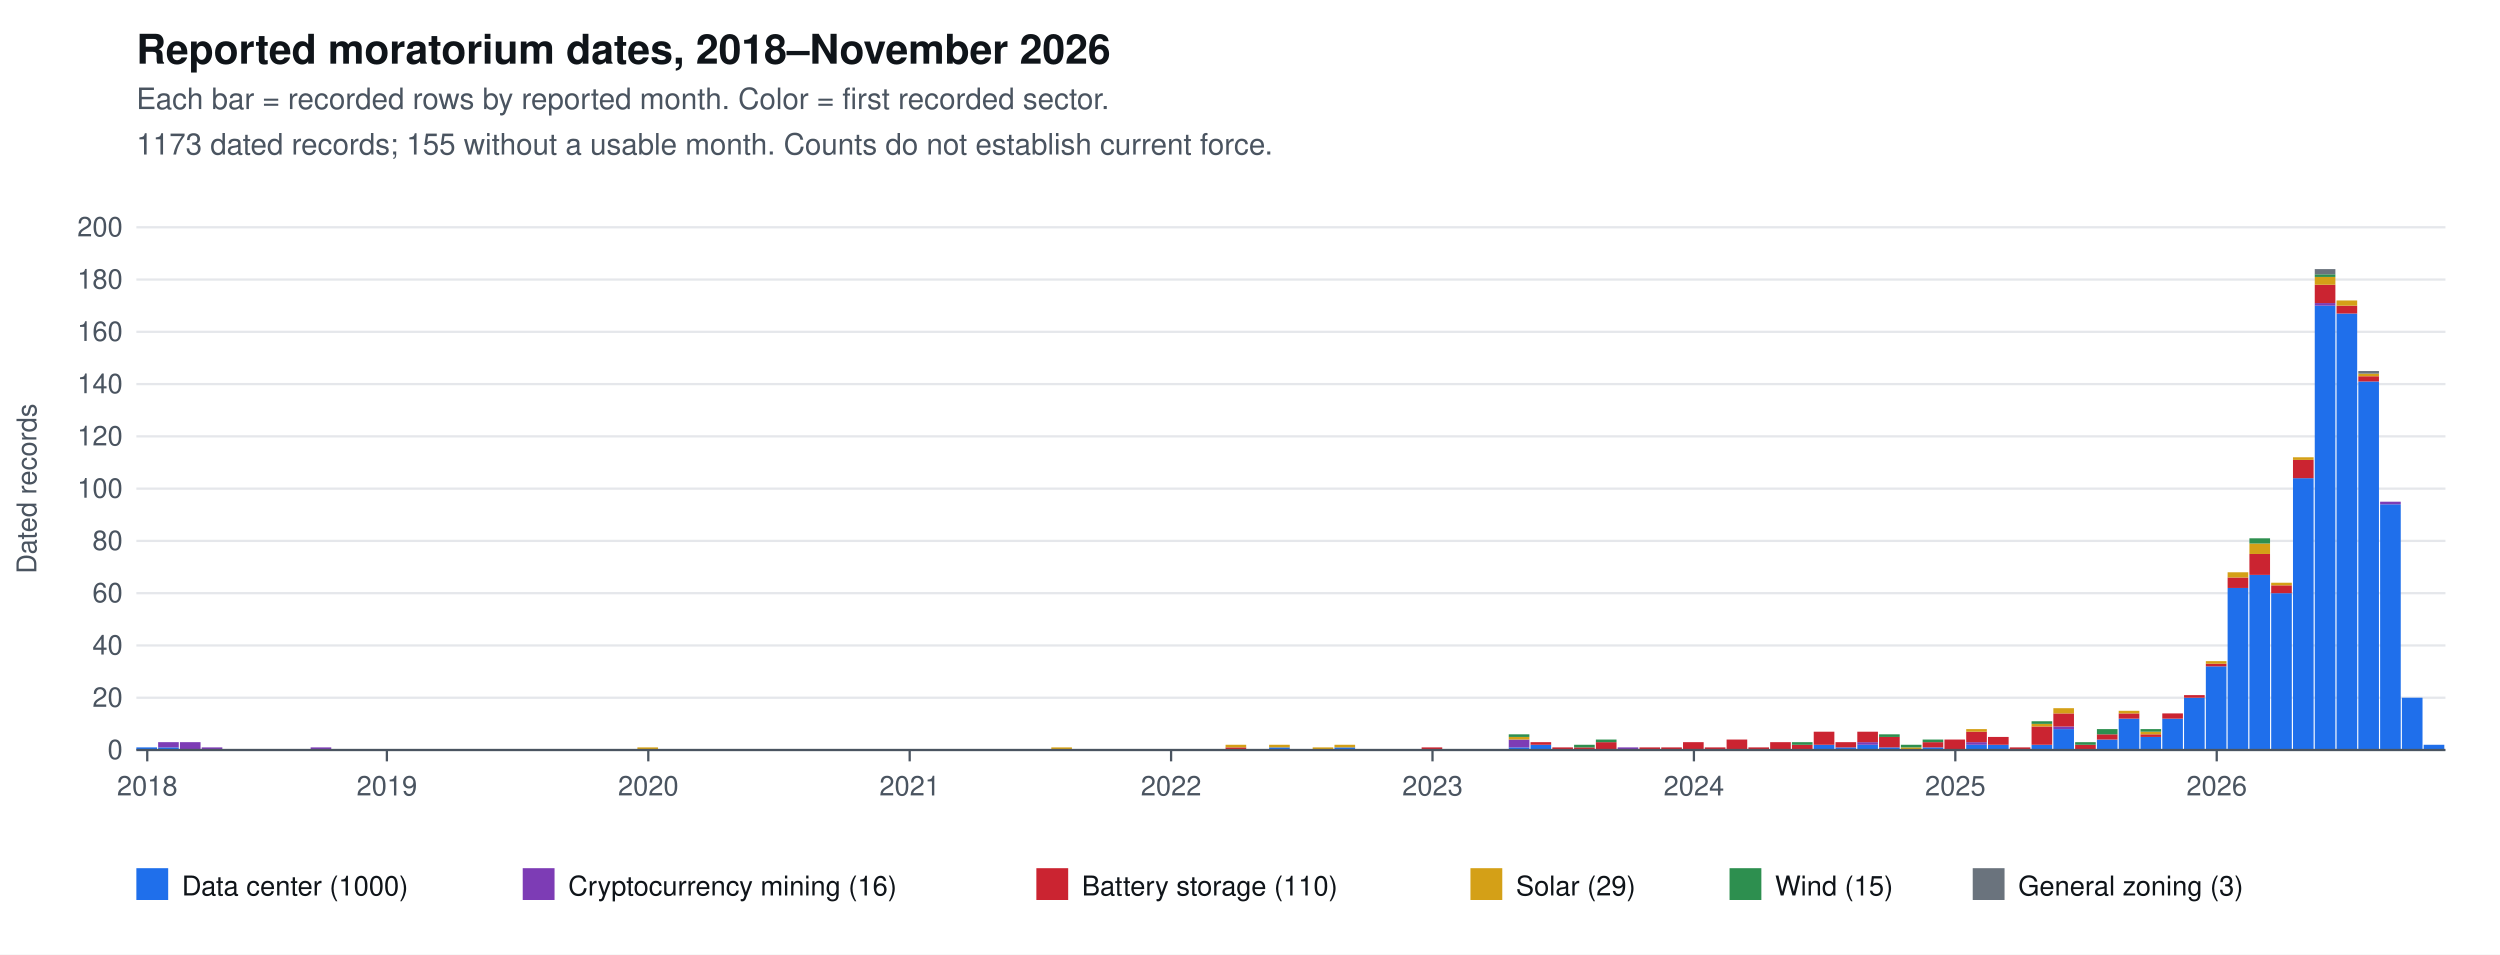
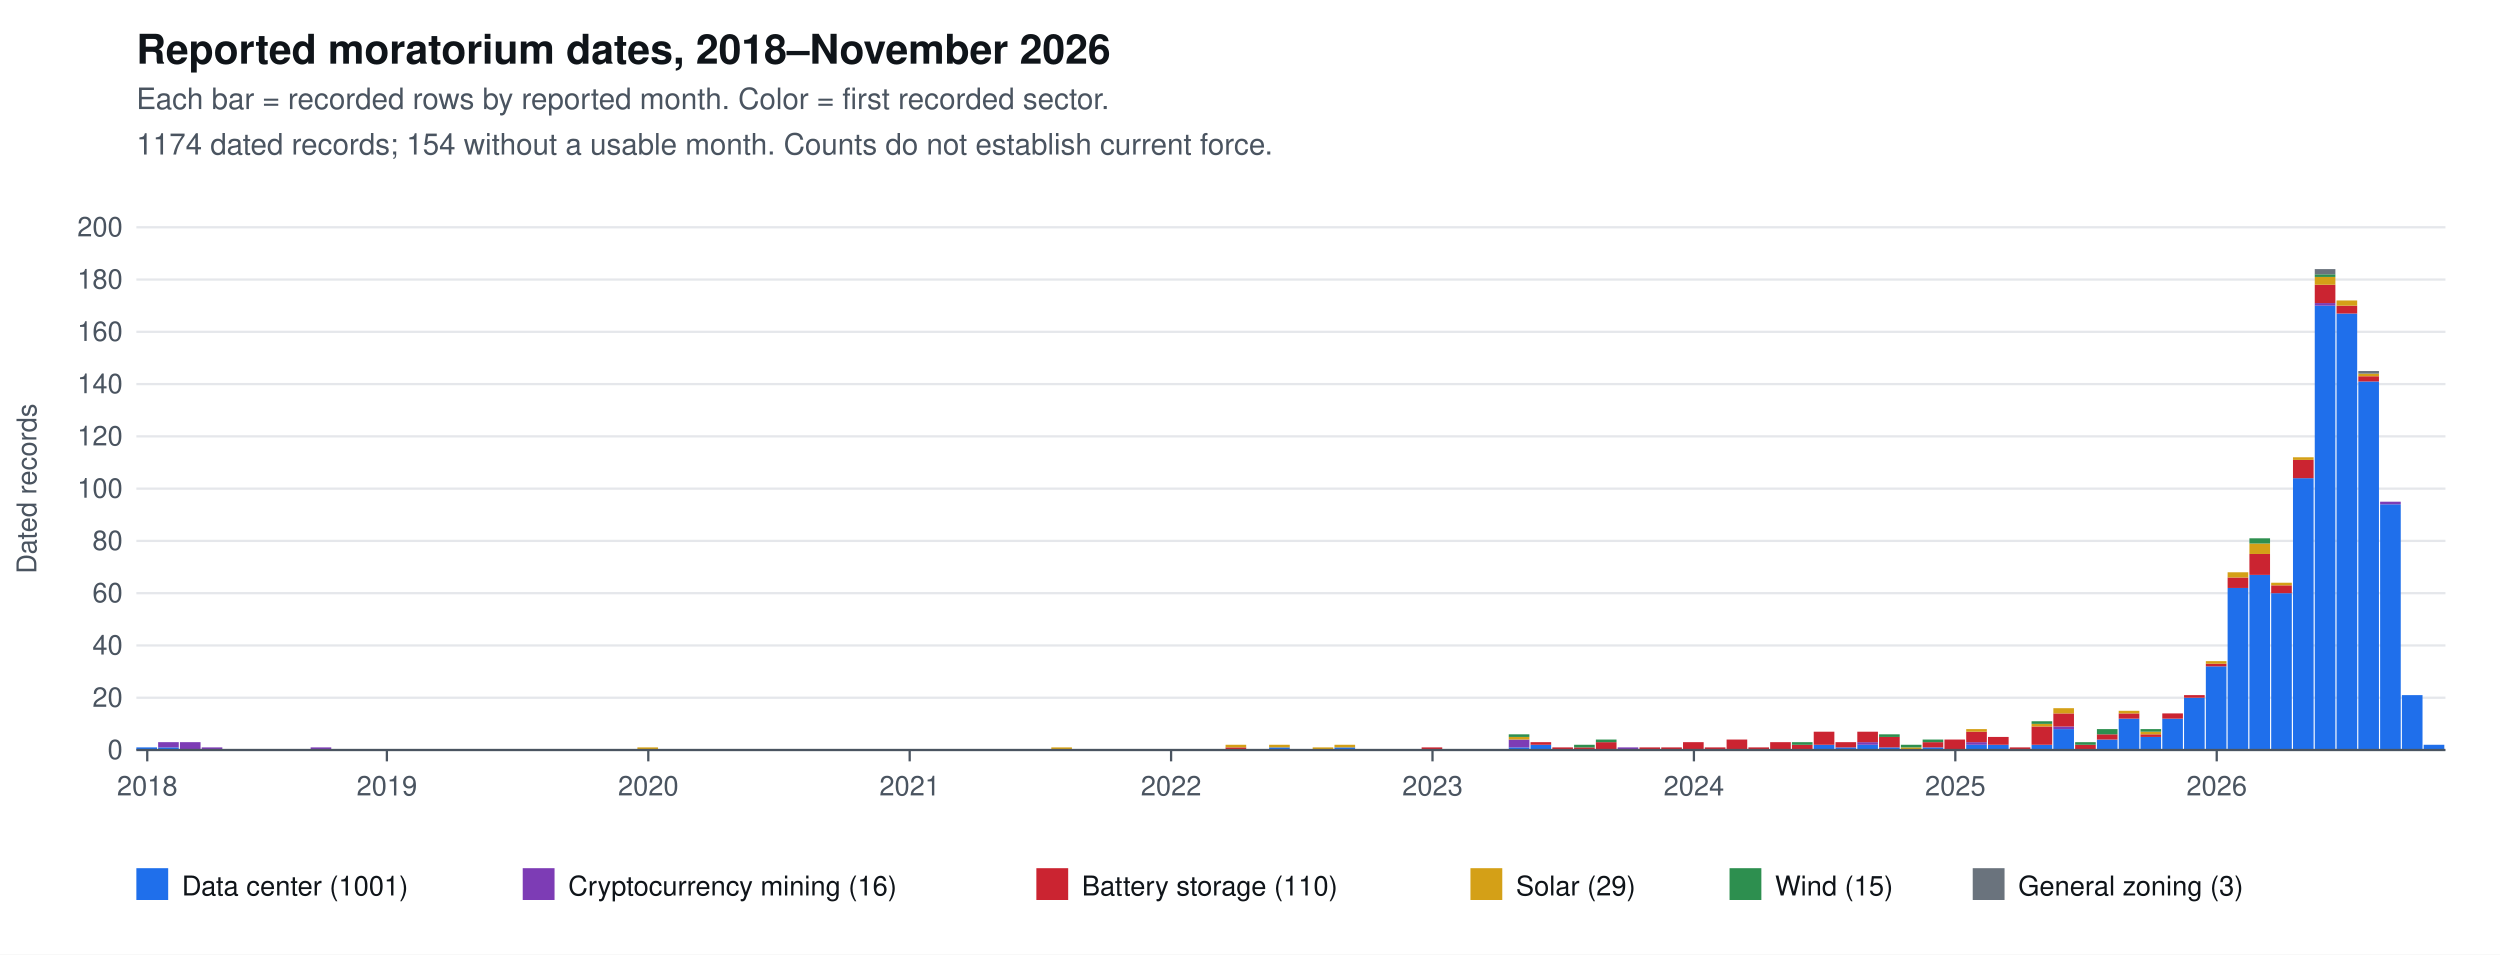
<svg xmlns="http://www.w3.org/2000/svg" viewBox="0 0 1100 420" width="100%" height="auto" font-family="ui-sans-serif, system-ui, -apple-system, Helvetica, Arial, sans-serif" font-size="12" role="img" aria-label="Reported moratorium dates, 2018 through November 2026">
  <rect width="1100" height="420" fill="white" />
  <text x="60" y="28" font-size="18" font-weight="600" fill="#0f1419">Reported moratorium dates, 2018–November 2026</text>
  <text x="60" y="48" font-size="13" fill="#4a5460">Each bar = recorded rows by reported month. Color = first recorded sector.</text>
-   <text x="60" y="68" font-size="13" fill="#4a5460">1173 dated records; 155 without a usable month. Counts do not establish current force.</text>
+   <text x="60" y="68" font-size="13" fill="#4a5460">1174 dated records; 154 without a usable month. Counts do not establish current force.</text>
  <g stroke="#e5e7eb" stroke-width="1">
    <line x1="60" x2="1076" y1="330.0" y2="330.0" />
    <line x1="60" x2="1076" y1="307.0" y2="307.0" />
    <line x1="60" x2="1076" y1="284.0" y2="284.0" />
    <line x1="60" x2="1076" y1="261.0" y2="261.0" />
    <line x1="60" x2="1076" y1="238.0" y2="238.0" />
    <line x1="60" x2="1076" y1="215.0" y2="215.0" />
    <line x1="60" x2="1076" y1="192.0" y2="192.0" />
    <line x1="60" x2="1076" y1="169.0" y2="169.0" />
    <line x1="60" x2="1076" y1="146.0" y2="146.0" />
    <line x1="60" x2="1076" y1="123.0" y2="123.0" />
    <line x1="60" x2="1076" y1="100.0" y2="100.0" />
  </g>
  <g fill="#4a5460" text-anchor="end">
    <text x="54" y="334.0">0</text>
    <text x="54" y="311.0">20</text>
    <text x="54" y="288.0">40</text>
    <text x="54" y="265.0">60</text>
    <text x="54" y="242.0">80</text>
    <text x="54" y="219.0">100</text>
    <text x="54" y="196.0">120</text>
    <text x="54" y="173.0">140</text>
    <text x="54" y="150.0">160</text>
    <text x="54" y="127.0">180</text>
    <text x="54" y="104.0">200</text>
  </g>
  <text x="16" y="215.0" fill="#4a5460" text-anchor="middle" transform="rotate(-90 16 215.0)">Dated records</text>
  <g>
    <rect x="60.00" y="328.85" width="9.08" height="1.15" fill="#1f6feb" />
    <rect x="69.58" y="328.85" width="9.08" height="1.15" fill="#1f6feb" />
    <rect x="69.58" y="326.55" width="9.08" height="2.30" fill="#7d3cb5" />
    <rect x="79.17" y="326.55" width="9.08" height="3.45" fill="#7d3cb5" />
    <rect x="88.75" y="328.85" width="9.08" height="1.15" fill="#7d3cb5" />
    <rect x="136.68" y="328.85" width="9.08" height="1.15" fill="#7d3cb5" />
    <rect x="280.45" y="328.85" width="9.08" height="1.15" fill="#d4a017" />
    <rect x="462.57" y="328.85" width="9.08" height="1.15" fill="#d4a017" />
    <rect x="539.25" y="328.85" width="9.08" height="1.15" fill="#cb2431" />
    <rect x="539.25" y="327.70" width="9.08" height="1.15" fill="#d4a017" />
    <rect x="558.42" y="328.85" width="9.08" height="1.15" fill="#1f6feb" />
    <rect x="558.42" y="327.70" width="9.08" height="1.15" fill="#d4a017" />
    <rect x="577.58" y="328.85" width="9.08" height="1.15" fill="#d4a017" />
    <rect x="587.17" y="328.85" width="9.08" height="1.15" fill="#1f6feb" />
    <rect x="587.17" y="327.70" width="9.08" height="1.15" fill="#d4a017" />
    <rect x="625.51" y="328.85" width="9.08" height="1.15" fill="#cb2431" />
    <rect x="663.85" y="328.85" width="9.08" height="1.15" fill="#1f6feb" />
    <rect x="663.85" y="325.40" width="9.08" height="3.45" fill="#7d3cb5" />
    <rect x="663.85" y="324.25" width="9.08" height="1.15" fill="#d4a017" />
    <rect x="663.85" y="323.10" width="9.08" height="1.15" fill="#2d8f4f" />
    <rect x="673.43" y="327.70" width="9.08" height="2.30" fill="#1f6feb" />
    <rect x="673.43" y="326.55" width="9.08" height="1.15" fill="#cb2431" />
    <rect x="683.02" y="328.85" width="9.08" height="1.15" fill="#cb2431" />
    <rect x="692.60" y="328.85" width="9.08" height="1.15" fill="#cb2431" />
    <rect x="692.60" y="327.70" width="9.08" height="1.15" fill="#2d8f4f" />
    <rect x="702.19" y="326.55" width="9.08" height="3.45" fill="#cb2431" />
    <rect x="702.19" y="325.40" width="9.08" height="1.15" fill="#2d8f4f" />
    <rect x="711.77" y="328.85" width="9.08" height="1.15" fill="#7d3cb5" />
    <rect x="721.36" y="328.85" width="9.08" height="1.15" fill="#cb2431" />
    <rect x="730.94" y="328.85" width="9.08" height="1.15" fill="#cb2431" />
    <rect x="740.53" y="326.55" width="9.08" height="3.45" fill="#cb2431" />
    <rect x="750.11" y="328.85" width="9.08" height="1.15" fill="#cb2431" />
    <rect x="759.70" y="325.40" width="9.08" height="4.60" fill="#cb2431" />
    <rect x="769.28" y="328.85" width="9.08" height="1.15" fill="#cb2431" />
    <rect x="778.87" y="326.55" width="9.08" height="3.45" fill="#cb2431" />
    <rect x="788.45" y="327.70" width="9.08" height="2.30" fill="#cb2431" />
    <rect x="788.45" y="326.55" width="9.08" height="1.15" fill="#2d8f4f" />
    <rect x="798.04" y="327.70" width="9.08" height="2.30" fill="#1f6feb" />
    <rect x="798.04" y="321.95" width="9.08" height="5.75" fill="#cb2431" />
    <rect x="807.62" y="328.85" width="9.08" height="1.15" fill="#1f6feb" />
    <rect x="807.62" y="326.55" width="9.08" height="2.30" fill="#cb2431" />
    <rect x="817.21" y="327.70" width="9.08" height="2.30" fill="#1f6feb" />
    <rect x="817.21" y="326.55" width="9.08" height="1.15" fill="#7d3cb5" />
    <rect x="817.21" y="321.95" width="9.08" height="4.60" fill="#cb2431" />
    <rect x="826.79" y="328.85" width="9.08" height="1.15" fill="#1f6feb" />
    <rect x="826.79" y="324.25" width="9.08" height="4.60" fill="#cb2431" />
    <rect x="826.79" y="323.10" width="9.08" height="1.15" fill="#2d8f4f" />
    <rect x="836.38" y="328.85" width="9.08" height="1.15" fill="#d4a017" />
    <rect x="836.38" y="327.70" width="9.08" height="1.15" fill="#2d8f4f" />
    <rect x="845.96" y="328.85" width="9.08" height="1.15" fill="#1f6feb" />
    <rect x="845.96" y="326.55" width="9.08" height="2.30" fill="#cb2431" />
    <rect x="845.96" y="325.40" width="9.08" height="1.15" fill="#2d8f4f" />
    <rect x="855.55" y="325.40" width="9.08" height="4.60" fill="#cb2431" />
    <rect x="865.13" y="327.70" width="9.08" height="2.30" fill="#1f6feb" />
    <rect x="865.13" y="326.55" width="9.08" height="1.15" fill="#7d3cb5" />
    <rect x="865.13" y="321.95" width="9.08" height="4.60" fill="#cb2431" />
    <rect x="865.13" y="320.80" width="9.08" height="1.15" fill="#d4a017" />
    <rect x="874.72" y="327.70" width="9.08" height="2.30" fill="#1f6feb" />
    <rect x="874.72" y="324.25" width="9.08" height="3.45" fill="#cb2431" />
    <rect x="884.30" y="328.85" width="9.08" height="1.15" fill="#cb2431" />
    <rect x="893.89" y="327.70" width="9.08" height="2.30" fill="#1f6feb" />
    <rect x="893.89" y="319.65" width="9.08" height="8.05" fill="#cb2431" />
    <rect x="893.89" y="318.50" width="9.08" height="1.15" fill="#d4a017" />
    <rect x="893.89" y="317.35" width="9.08" height="1.15" fill="#2d8f4f" />
    <rect x="903.47" y="320.80" width="9.08" height="9.20" fill="#1f6feb" />
    <rect x="903.47" y="319.65" width="9.08" height="1.15" fill="#7d3cb5" />
    <rect x="903.47" y="313.90" width="9.08" height="5.75" fill="#cb2431" />
    <rect x="903.47" y="311.60" width="9.08" height="2.30" fill="#d4a017" />
    <rect x="913.06" y="327.70" width="9.08" height="2.30" fill="#cb2431" />
    <rect x="913.06" y="326.55" width="9.08" height="1.15" fill="#2d8f4f" />
    <rect x="922.64" y="325.40" width="9.08" height="4.60" fill="#1f6feb" />
    <rect x="922.64" y="323.10" width="9.08" height="2.30" fill="#cb2431" />
    <rect x="922.64" y="320.80" width="9.08" height="2.30" fill="#2d8f4f" />
    <rect x="932.23" y="316.20" width="9.08" height="13.80" fill="#1f6feb" />
    <rect x="932.23" y="313.90" width="9.08" height="2.30" fill="#cb2431" />
    <rect x="932.23" y="312.75" width="9.08" height="1.15" fill="#d4a017" />
    <rect x="941.81" y="324.25" width="9.08" height="5.75" fill="#1f6feb" />
    <rect x="941.81" y="323.10" width="9.08" height="1.15" fill="#cb2431" />
    <rect x="941.81" y="321.95" width="9.08" height="1.15" fill="#d4a017" />
    <rect x="941.81" y="320.80" width="9.08" height="1.15" fill="#2d8f4f" />
    <rect x="951.40" y="316.20" width="9.08" height="13.80" fill="#1f6feb" />
    <rect x="951.40" y="313.90" width="9.08" height="2.30" fill="#cb2431" />
    <rect x="960.98" y="307.00" width="9.08" height="23.00" fill="#1f6feb" />
    <rect x="960.98" y="305.85" width="9.08" height="1.15" fill="#cb2431" />
    <rect x="970.57" y="293.20" width="9.08" height="36.80" fill="#1f6feb" />
    <rect x="970.57" y="292.05" width="9.08" height="1.15" fill="#cb2431" />
    <rect x="970.57" y="290.90" width="9.08" height="1.15" fill="#d4a017" />
    <rect x="980.15" y="258.70" width="9.08" height="71.30" fill="#1f6feb" />
    <rect x="980.15" y="254.10" width="9.08" height="4.60" fill="#cb2431" />
    <rect x="980.15" y="251.80" width="9.08" height="2.30" fill="#d4a017" />
    <rect x="989.74" y="252.95" width="9.08" height="77.05" fill="#1f6feb" />
    <rect x="989.74" y="243.75" width="9.08" height="9.20" fill="#cb2431" />
    <rect x="989.74" y="239.15" width="9.08" height="4.60" fill="#d4a017" />
    <rect x="989.74" y="236.85" width="9.08" height="2.30" fill="#2d8f4f" />
    <rect x="999.32" y="261.00" width="9.08" height="69.00" fill="#1f6feb" />
    <rect x="999.32" y="257.55" width="9.08" height="3.45" fill="#cb2431" />
    <rect x="999.32" y="256.40" width="9.08" height="1.15" fill="#d4a017" />
    <rect x="1008.91" y="210.40" width="9.08" height="119.60" fill="#1f6feb" />
    <rect x="1008.91" y="202.35" width="9.08" height="8.05" fill="#cb2431" />
    <rect x="1008.91" y="201.20" width="9.08" height="1.15" fill="#d4a017" />
    <rect x="1018.49" y="134.50" width="9.08" height="195.50" fill="#1f6feb" />
    <rect x="1018.49" y="133.35" width="9.08" height="1.15" fill="#7d3cb5" />
    <rect x="1018.49" y="125.30" width="9.08" height="8.05" fill="#cb2431" />
    <rect x="1018.49" y="121.85" width="9.08" height="3.45" fill="#d4a017" />
    <rect x="1018.49" y="120.70" width="9.08" height="1.15" fill="#2d8f4f" />
    <rect x="1018.49" y="118.40" width="9.08" height="2.30" fill="#6a737d" />
    <rect x="1028.08" y="137.95" width="9.08" height="192.05" fill="#1f6feb" />
    <rect x="1028.08" y="134.50" width="9.08" height="3.45" fill="#cb2431" />
    <rect x="1028.08" y="132.20" width="9.08" height="2.30" fill="#d4a017" />
    <rect x="1037.66" y="167.85" width="9.08" height="162.15" fill="#1f6feb" />
    <rect x="1037.66" y="165.55" width="9.08" height="2.30" fill="#cb2431" />
    <rect x="1037.66" y="164.40" width="9.08" height="1.15" fill="#d4a017" />
    <rect x="1037.66" y="163.25" width="9.08" height="1.15" fill="#6a737d" />
    <rect x="1047.25" y="221.90" width="9.08" height="108.10" fill="#1f6feb" />
    <rect x="1047.25" y="220.75" width="9.08" height="1.15" fill="#7d3cb5" />
-     <rect x="1056.83" y="307.00" width="9.08" height="23.00" fill="#1f6feb" />
+     <rect x="1056.83" y="305.85" width="9.08" height="24.15" fill="#1f6feb" />
    <rect x="1066.42" y="327.70" width="9.08" height="2.30" fill="#1f6feb" />
  </g>
  <g fill="#4a5460" text-anchor="middle">
    <line x1="64.79" x2="64.79" y1="330.0" y2="335.0" stroke="#4a5460" />
    <text x="64.79" y="350.0">2018</text>
    <line x1="170.23" x2="170.23" y1="330.0" y2="335.0" stroke="#4a5460" />
    <text x="170.23" y="350.0">2019</text>
    <line x1="285.25" x2="285.25" y1="330.0" y2="335.0" stroke="#4a5460" />
    <text x="285.25" y="350.0">2020</text>
    <line x1="400.26" x2="400.26" y1="330.0" y2="335.0" stroke="#4a5460" />
    <text x="400.26" y="350.0">2021</text>
    <line x1="515.28" x2="515.28" y1="330.0" y2="335.0" stroke="#4a5460" />
    <text x="515.28" y="350.0">2022</text>
    <line x1="630.30" x2="630.30" y1="330.0" y2="335.0" stroke="#4a5460" />
    <text x="630.30" y="350.0">2023</text>
    <line x1="745.32" x2="745.32" y1="330.0" y2="335.0" stroke="#4a5460" />
    <text x="745.32" y="350.0">2024</text>
    <line x1="860.34" x2="860.34" y1="330.0" y2="335.0" stroke="#4a5460" />
    <text x="860.34" y="350.0">2025</text>
    <line x1="975.36" x2="975.36" y1="330.0" y2="335.0" stroke="#4a5460" />
    <text x="975.36" y="350.0">2026</text>
  </g>
  <line x1="60" x2="1076" y1="330.0" y2="330.0" stroke="#4a5460" />
  <g font-size="12">
    <rect x="60" y="382" width="14" height="14" fill="#1f6feb" />
-     <text x="80" y="394" fill="#0f1419">Data center (1000)</text>
+     <text x="80" y="394" fill="#0f1419">Data center (1001)</text>
    <rect x="230" y="382" width="14" height="14" fill="#7d3cb5" />
    <text x="250" y="394" fill="#0f1419">Cryptocurrency mining (16)</text>
    <rect x="456" y="382" width="14" height="14" fill="#cb2431" />
    <text x="476" y="394" fill="#0f1419">Battery storage (110)</text>
    <rect x="647" y="382" width="14" height="14" fill="#d4a017" />
    <text x="667" y="394" fill="#0f1419">Solar (29)</text>
    <rect x="761" y="382" width="14" height="14" fill="#2d8f4f" />
    <text x="781" y="394" fill="#0f1419">Wind (15)</text>
    <rect x="868" y="382" width="14" height="14" fill="#6a737d" />
    <text x="888" y="394" fill="#0f1419">General zoning (3)</text>
  </g>
</svg>
